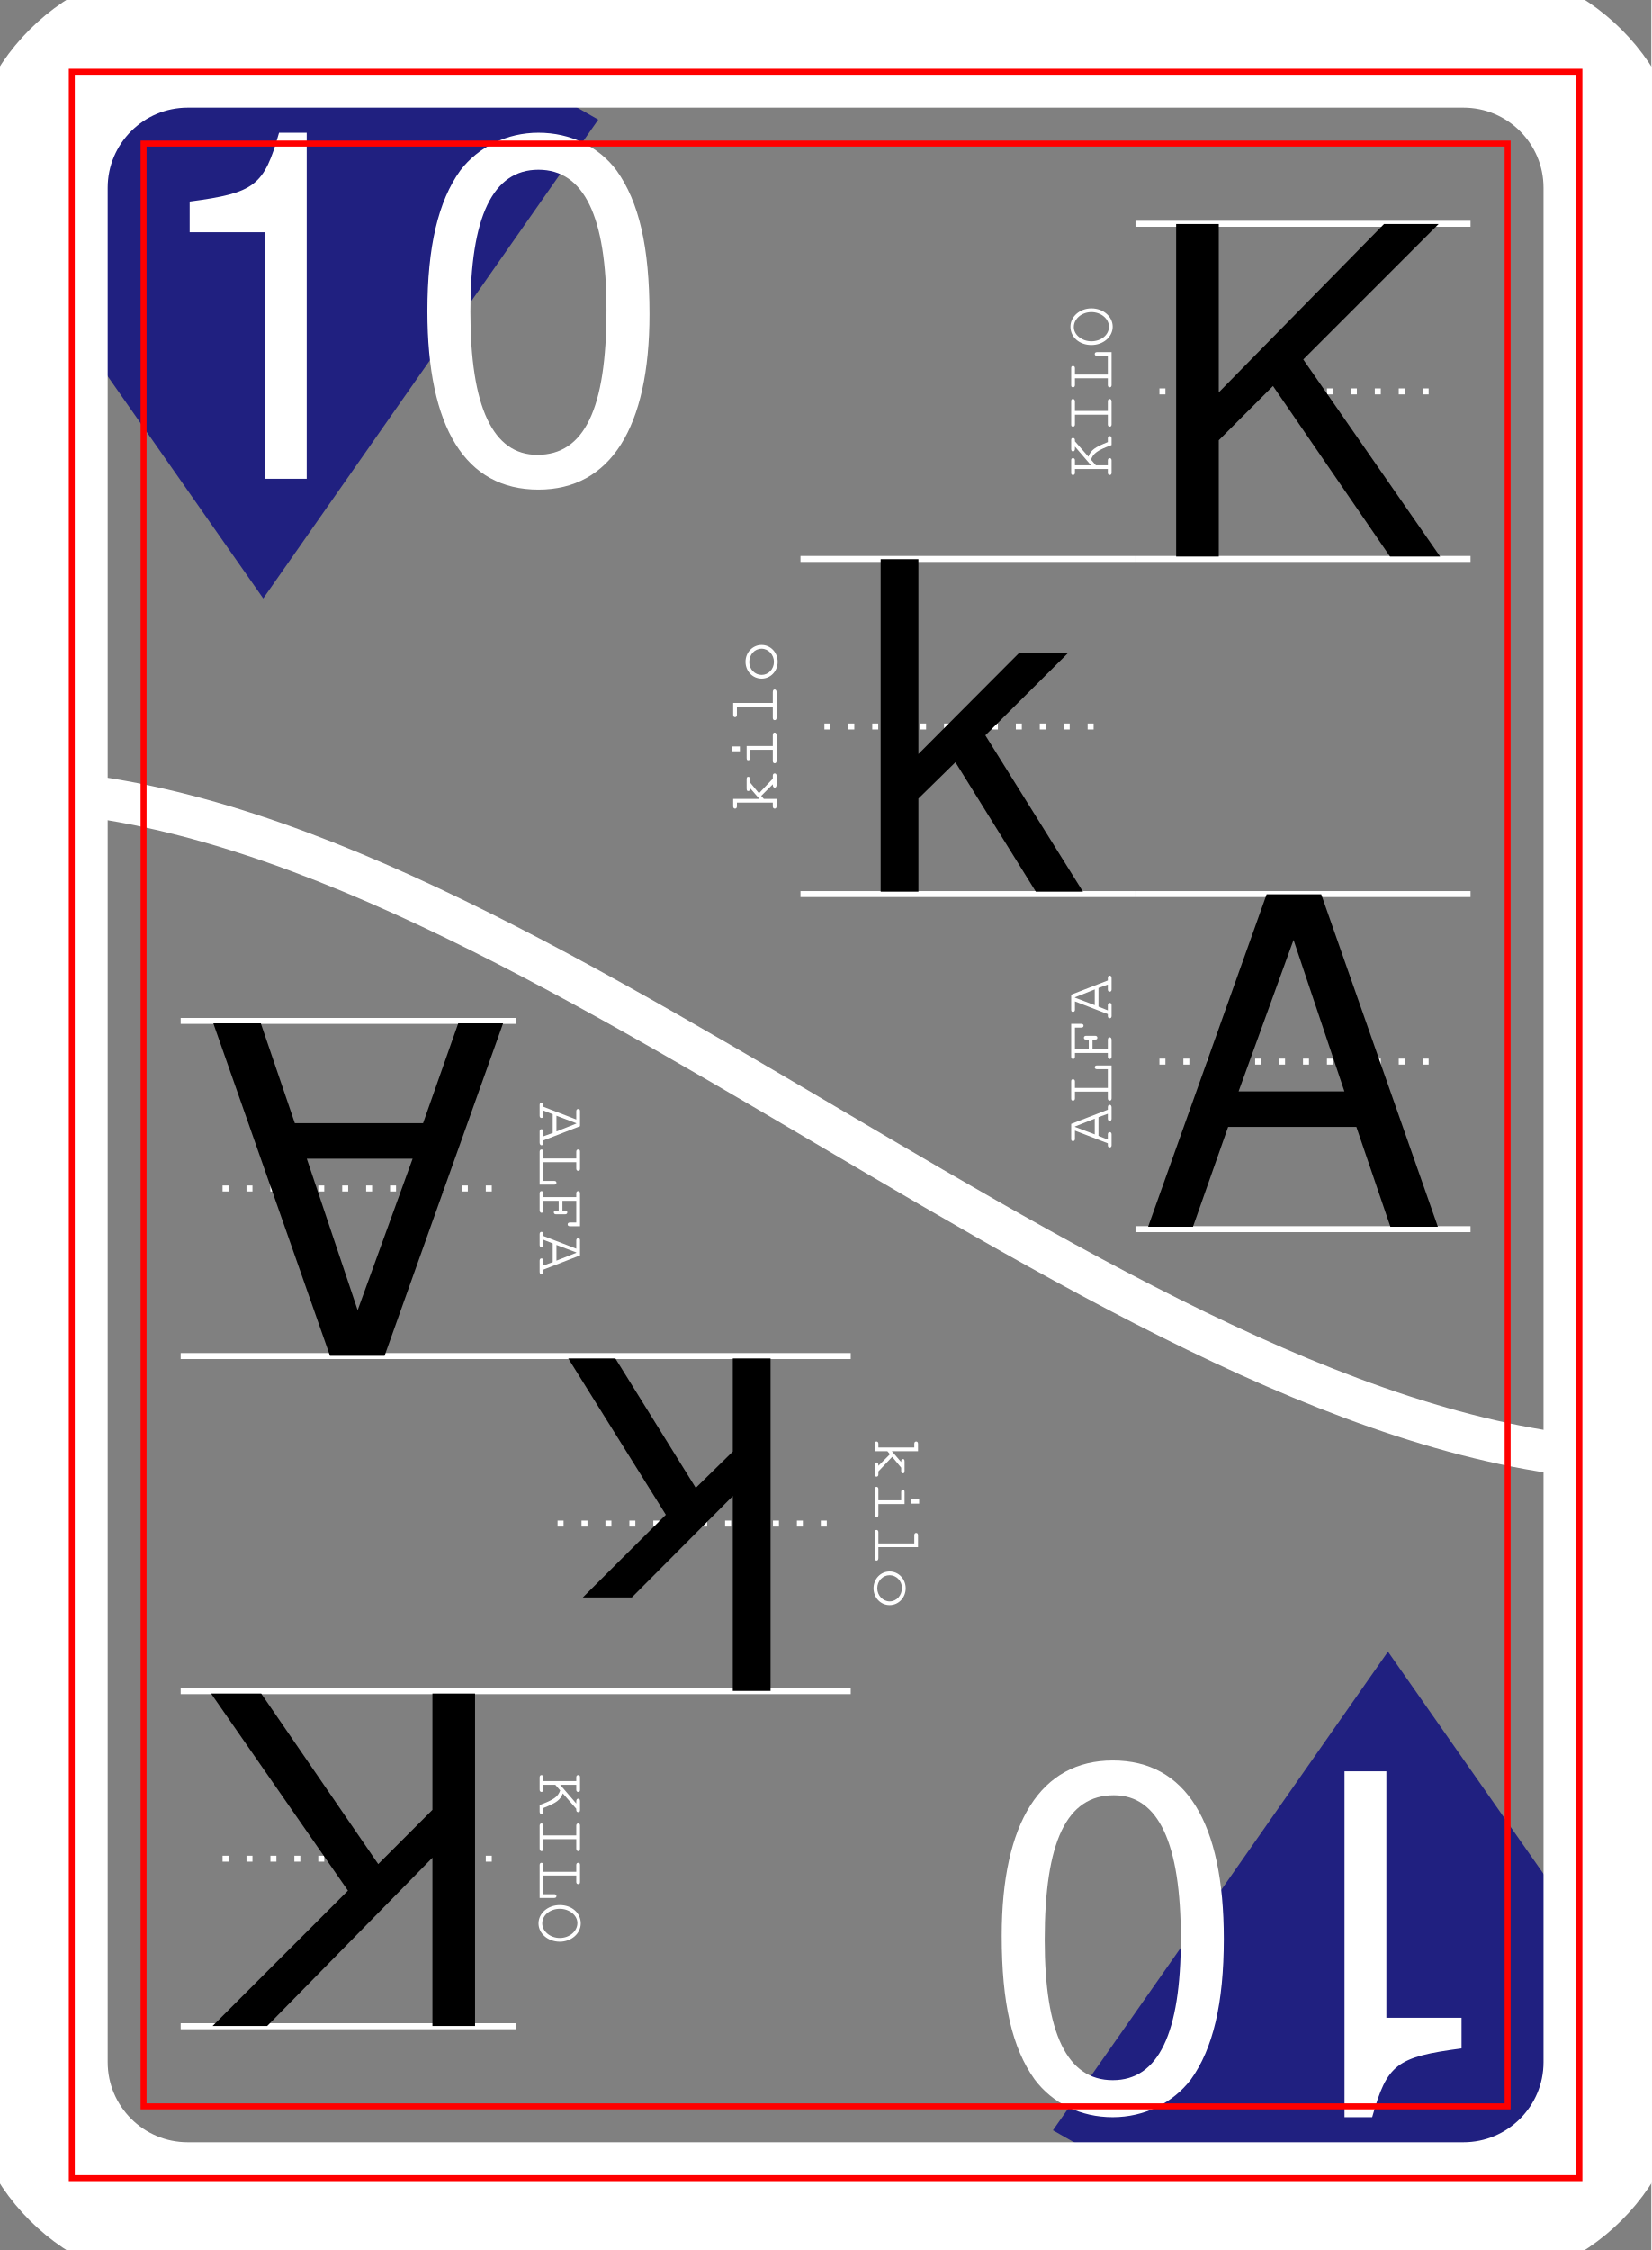
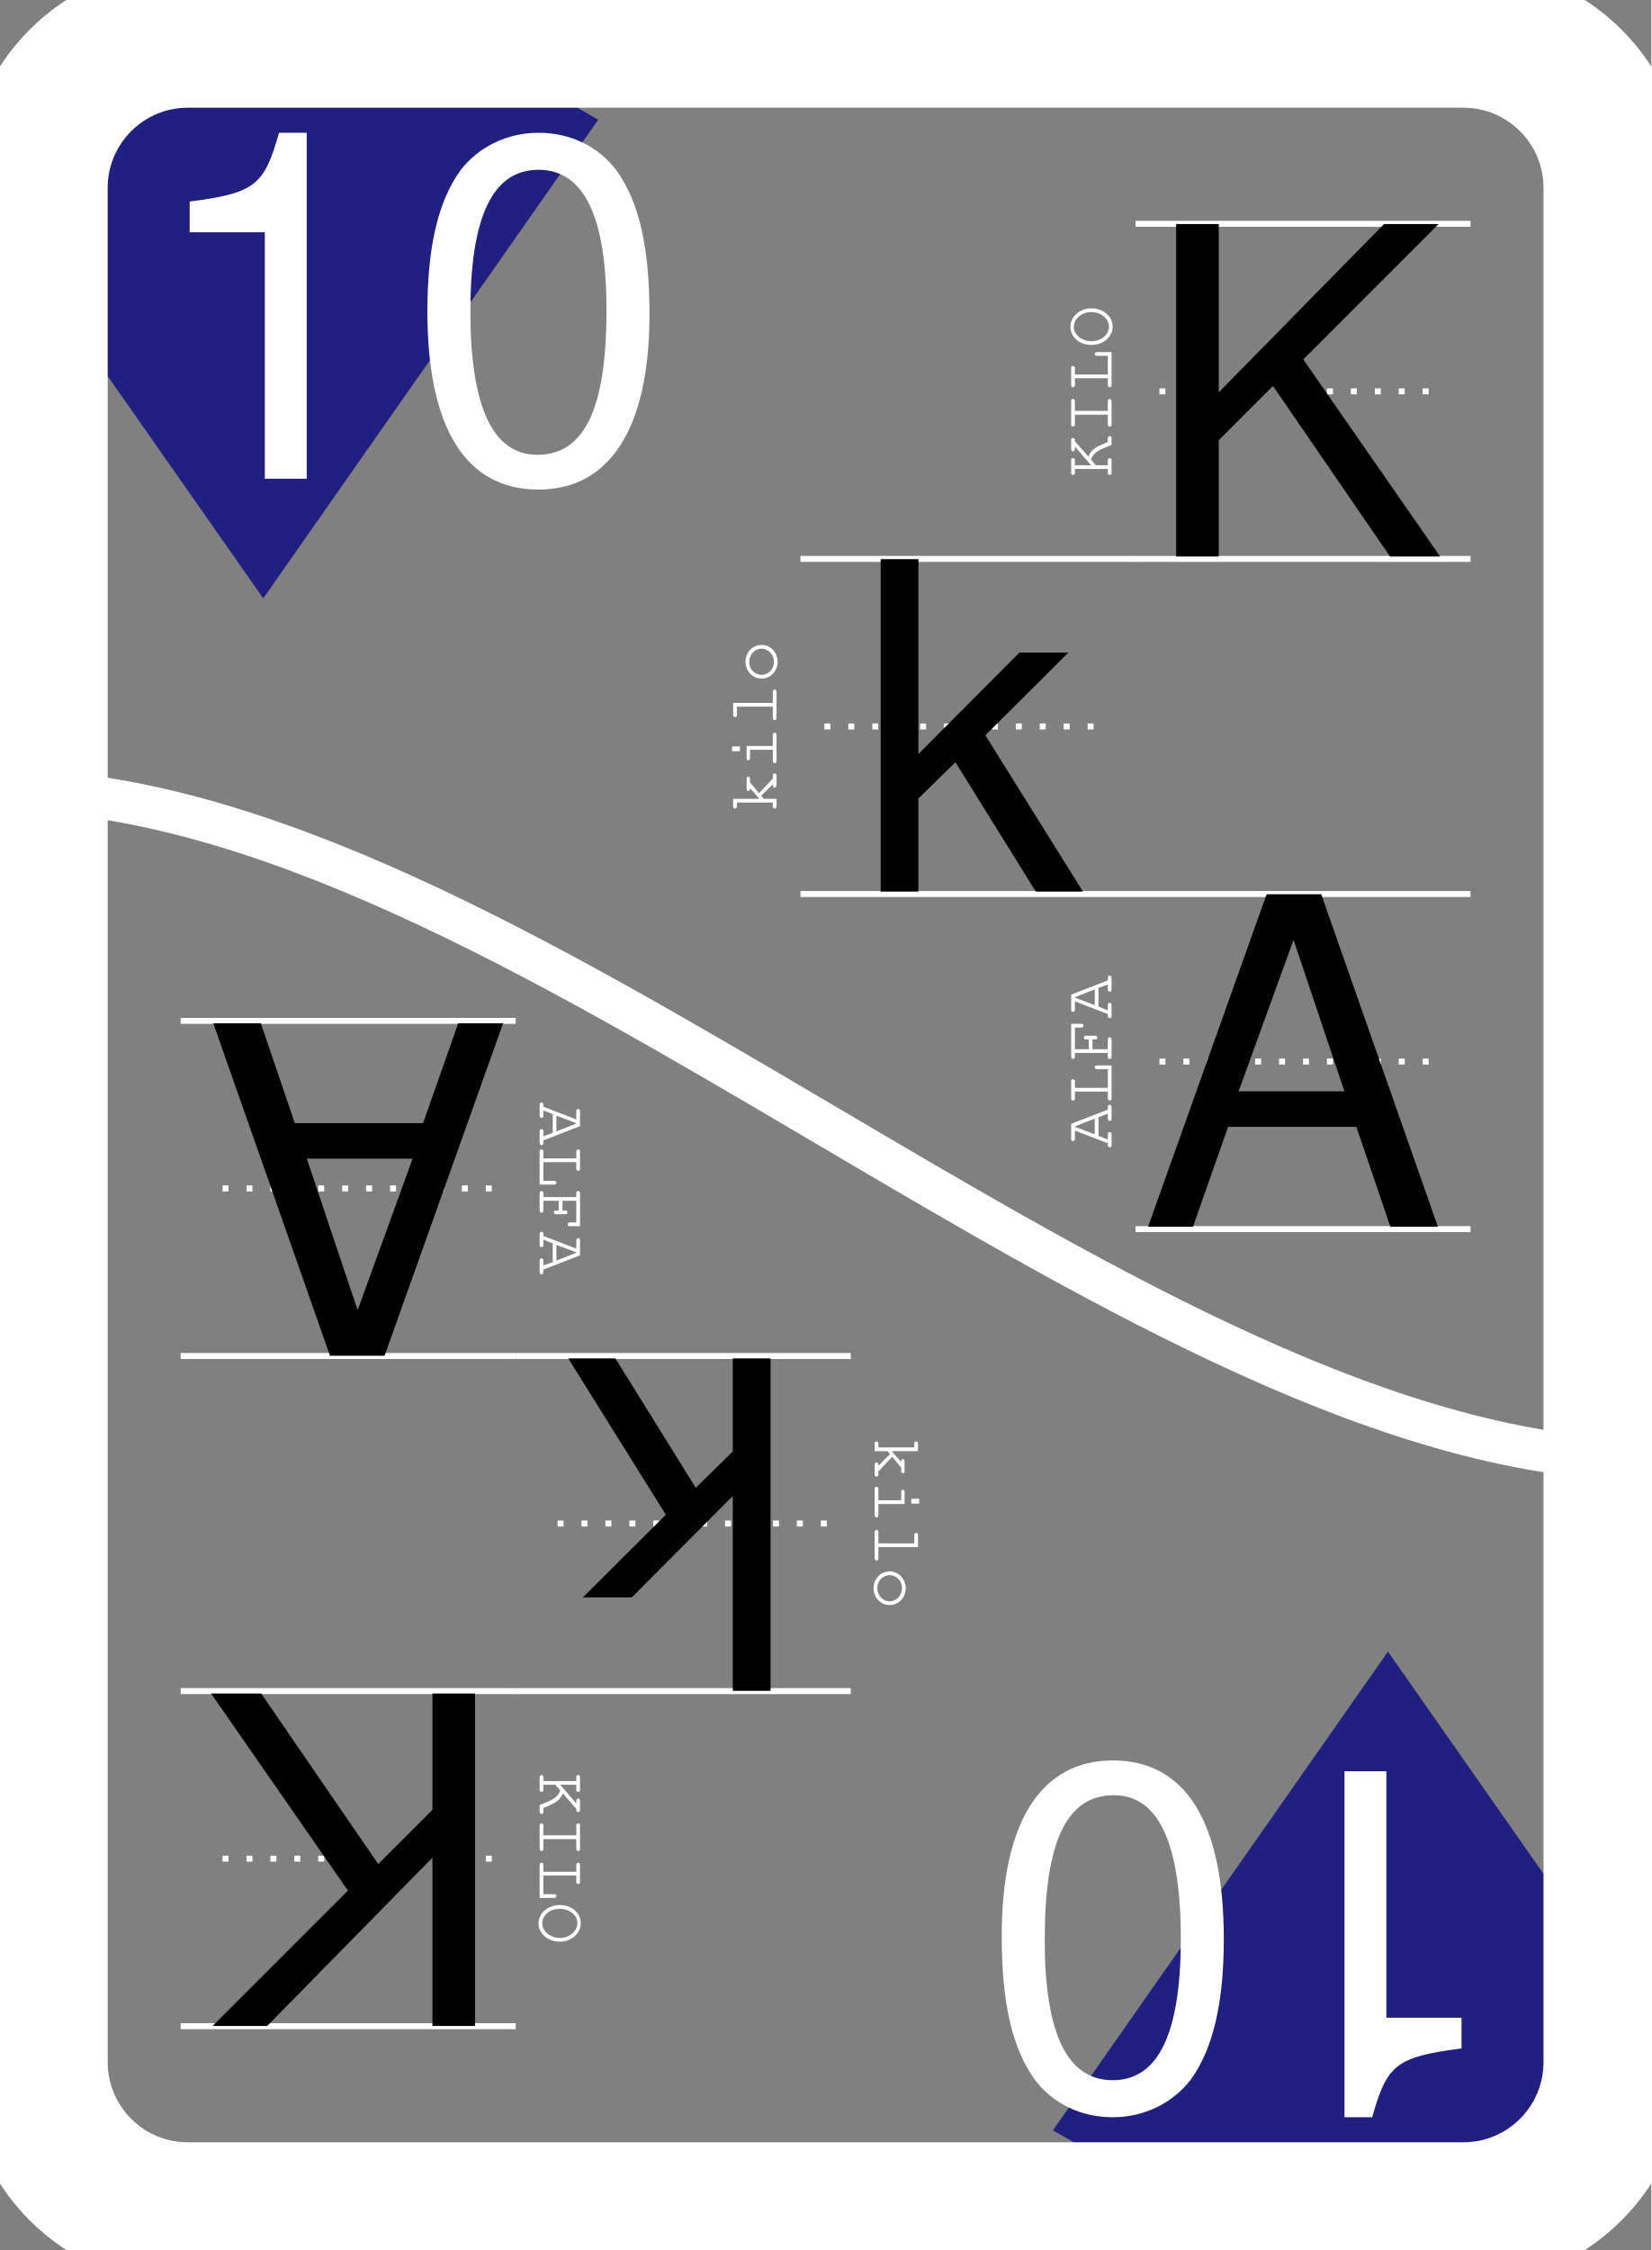
<svg xmlns="http://www.w3.org/2000/svg" xmlns:xlink="http://www.w3.org/1999/xlink" width="69mm" height="94mm" viewBox="-3 -3 69 94" version="1.1" id="card-10">
  <style>
    text { font-family:Helvetica; font-size:19.04px; line-height:1; fill:#000000;fill-opacity:1;stroke:none; }
   
   g.emoji path, g.emoji ellipse, g.emoji circle  { fill:none;stroke:#000000;stroke-width:1.0;stroke-linecap:round;stroke-miterlimit:4;stroke-dasharray:none;stroke-opacity:1 }
   g#card-10-formats-dark text { font-size:7px;fill:#ffffff; }
   g#card-10-thumb-up text, g#card-10-thumb-down text { font-size:7px; }
   path  { fill:none;stroke:#000000;stroke-width:1.0;stroke-linecap:butt;stroke-linejoin:miter;stroke-opacity:1; }
   path.suit { stroke:none; }
   g#card-10-border path  { fill:#808080;fill-opacity:1;stroke:#000000;stroke-width:1.5;stroke-opacity:1;stroke-miterlimit:4;stroke-dasharray:none; }
   g#card-10-lines path { fill:none;stroke:#ffffff;stroke-width:0.25;stroke-linecap:butt;stroke-linejoin:miter;stroke-miterlimit:4;stroke-dasharray:none;stroke-dashoffset:0;stroke-opacity:1 }
   g#card-10-lines-dark path { fill:none;stroke:#000000;stroke-width:0.5;stroke-linecap:butt;stroke-linejoin:miter;stroke-miterlimit:4;stroke-dasharray:none;stroke-dashoffset:0;stroke-opacity:1; }
   g#card-10-lines path.lines-center { stroke-dasharray:0.25, 0.75;}
  </style>
  <defs>
    <g id="card-10-heart-full" class="emoji" transform="translate(-7,-14)">
      <path d="M 7,14 C -5.5,3.5 2,-3 7,2 12,-3 19.5,3.5 7,14 Z" />
    </g>
    <g id="card-10-heart-broken" class="emoji" transform="translate(-7,-14)">
      <path d="M 3.119,0.918 C -0.516,1.134 -2.304,6.546 6.573,13.572            L 10.056,6.195 5.805,7.761 6.763,2.319            C 5.546,1.284 4.244,0.851 3.119,0.918 Z" />
      <path d="M 11.598,-0.031 C 10.627,-0.087 9.524,0.229 8.459,0.983            L 6.937,5.754 12.36,4.47 6.655,12.992            c 0.148,0.146 0.298,0.292 0.453,0.44            C 17.163,6.008 15.371,0.19 11.598,-0.031 Z" />
    </g>
    <g id="card-10-thumb" class="emoji">
      <path d="m 0.25,6 h 4 C 3.761,3.426 2.261,0.331 6.095,0.464           9.005,0.565 8.214,3.28 7.75,6 c 3,0 7,1 4,3 1,1 1,1 0,2 2,1 2,3 -11.5,2 z" />
      <path style="stroke-width:0.5" d="m 4.722,1.807 c 0,0 0.175,2.379 1.03,2.351           0.834,-0.027 0.855,-2.351 0.855,-2.351 z" />
    </g>
    <g id="card-10-thumb-down" transform="translate(-7,-14)">
      <g transform="translate(-0.1064203,-0.6459912)">
-         <path style="fill:none;stroke:#000000;stroke-width:0.342;stroke-miterlimit:4;stroke-dasharray:none;stroke-opacity:1" d="m 6.164,1.456 c -0.871,0.317 -1.75,0.576 -1.954,0.576 -0.337,6.56e-4 -0.37,0.279 -0.37,3.113 v 3.112 l 1.42,1.699 c 0.896,1.072 1.58,2.13 1.855,2.865 0.578,1.548 0.663,1.652 1.361,1.652 1.506,0 2.14,-1.654 1.302,-3.397 -0.703,-1.462 -0.703,-1.462 1.455,-1.462 1.649,0 1.96,-0.054 2.344,-0.408 0.354,-0.325 0.416,-0.551 0.31,-1.118 C 13.393,5.575 13.352,5.054 12.667,2.131 11.27,0.672 9.096,0.391 6.164,1.456 Z" />
-         <path style="fill:none;stroke:#000000;stroke-width:0.342;stroke-linecap:butt;stroke-linejoin:miter;stroke-miterlimit:4;stroke-dasharray:none;stroke-opacity:1" d="m 8.616,14.41 c 0.974,-0.083 0.526,-1.451 0.526,-1.451 l -1.294,-1.563 c -1.552,-0.039 -0.71,0.585 -1.051,0.707" />
-         <rect style="fill:none;fill-opacity:0.801;stroke:#000000;stroke-width:0.39;stroke-linecap:round;stroke-miterlimit:4;stroke-dasharray:none;stroke-opacity:1" width="3.565" height="7.378" x="0.302" y="2.094" />
+         <path d="m 6.164,1.456 c -0.871,0.317 -1.75,0.576 -1.954,0.576 -0.337,6.56e-4 -0.37,0.279 -0.37,3.113 v 3.112 l 1.42,1.699 c 0.896,1.072 1.58,2.13 1.855,2.865 0.578,1.548 0.663,1.652 1.361,1.652 1.506,0 2.14,-1.654 1.302,-3.397 -0.703,-1.462 -0.703,-1.462 1.455,-1.462 1.649,0 1.96,-0.054 2.344,-0.408 0.354,-0.325 0.416,-0.551 0.31,-1.118 C 13.393,5.575 13.352,5.054 12.667,2.131 11.27,0.672 9.096,0.391 6.164,1.456 Z" />
+         <path d="m 8.616,14.41 c 0.974,-0.083 0.526,-1.451 0.526,-1.451 l -1.294,-1.563 c -1.552,-0.039 -0.71,0.585 -1.051,0.707" />
+         <rect width="3.565" height="8.378" x="0.302" y="2.094" />
      </g>
    </g>
    <g id="card-10-thumb-up" class="emoji" transform="translate(-7,-14)">
      <g transform="translate(-0.1064198,-0.2965792)">
-         <path style="fill:none;stroke:#000000;stroke-width:0.342;stroke-miterlimit:4;stroke-dasharray:none;stroke-opacity:1" d="m 6.187,13.485 c -0.869,-0.317 -1.745,-0.576 -1.948,-0.576 -0.336,-6.46e-4 -0.369,-0.279 -0.369,-3.113 v -3.112 l 1.416,-1.699 c 0.893,-1.072 1.576,-2.13 1.849,-2.865 0.576,-1.548 0.661,-1.652 1.357,-1.652 1.501,0 2.134,1.654 1.298,3.397 -0.701,1.462 -0.701,1.462 1.45,1.462 1.644,0 1.954,0.054 2.337,0.408 0.353,0.325 0.415,0.551 0.309,1.118 -0.493,2.514 -0.534,3.035 -1.217,5.958 -1.392,1.459 -3.56,1.74 -6.483,0.674 z" />
-         <path style="fill:none;stroke:#000000;stroke-width:0.342;stroke-linecap:butt;stroke-linejoin:miter;stroke-miterlimit:4;stroke-dasharray:none;stroke-opacity:1" d="m 8.632,0.531 c 0.971,0.083 0.524,1.451 0.524,1.451 l -1.29,1.563 c -1.548,0.039 -0.708,-0.585 -1.048,-0.707" />
-         <rect style="fill:none;fill-opacity:0.801;stroke:#000000;stroke-width:0.39;stroke-linecap:round;stroke-miterlimit:4;stroke-dasharray:none;stroke-opacity:1" id="rect1836" width="3.555" height="7.378" x="0.301" y="6.697" />
+         <path d="m 6.187,13.485 c -0.869,-0.317 -1.745,-0.576 -1.948,-0.576 -0.336,-6.46e-4 -0.369,-0.279 -0.369,-3.113 v -3.112 l 1.416,-1.699 c 0.893,-1.072 1.576,-2.13 1.849,-2.865 0.576,-1.548 0.661,-1.652 1.357,-1.652 1.501,0 2.134,1.654 1.298,3.397 -0.701,1.462 -0.701,1.462 1.45,1.462 1.644,0 1.954,0.054 2.337,0.408 0.353,0.325 0.415,0.551 0.309,1.118 -0.493,2.514 -0.534,3.035 -1.217,5.958 -1.392,1.459 -3.56,1.74 -6.483,0.674 z" />
+         <path d="m 8.632,0.531 c 0.971,0.083 0.524,1.451 0.524,1.451 l -1.29,1.563 c -1.548,0.039 -0.708,-0.585 -1.048,-0.707" />
+         <rect width="3.555" height="8.378" x="0.301" y="6.697" />
      </g>
    </g>
    <g id="card-10-sad" class="emoji" transform="translate(-7,-14)">
      <ellipse id="card-10-sad-right-eye" cx="9.5" cy="4" rx="0.25" ry="0.75" />
      <ellipse id="card-10-sad-left-eye" cx="4.5" cy="4" rx="0.25" ry="0.75" />
      <circle id="card-10-sad-face" cx="7" cy="7" r="7" />
      <path id="card-10-sad-frown" d="m 3,10 c 1.5,-3 6,-3 8,0" />
    </g>
    <g id="card-10-happy" class="emoji" transform="translate(-7,-14)">
      <ellipse id="card-10-happy-right-eye" cx="9.5" cy="4" rx="0.25" ry="0.75" />
      <ellipse id="card-10-happy-left-eye" cx="4.5" cy="4" rx="0.25" ry="0.75" />
      <circle id="card-10-happy-face" cx="7" cy="7" r="7" />
      <path id="card-10-happy-smile" d="m 3,8 c 1.5,4 6,4 8,0" />
    </g>
    <g id="card-10-suit-club" transform="translate(7,7)">
      <path id="card-10-suit-club-flower" style="fill:#208020;stroke:none" d="     M -7.347880794884119e-16,4.0      C 3.365,12.557 12.557,-3.365 3.464,-2.0      C 9.192,-9.192 -9.192,-9.192 -3.464,-2      C -12.557,-3.365 -3.365,12.557 -7.347880794884119e-16,4.0      Z     " />
      <path id="card-10-suit-club-stem" style="fill:#208020;stroke:none" d="     m 0,7.0      h -1.5      c 1.5,-1.5 1.5,-7.0 1.5,-7.0      c 0,0 0,5.5 1.5,7.0      z" />
    </g>
    <g id="card-10-suit-heart">
      <path style="fill:#802020;stroke:none" d="M 7,14 C -5.5,3.5 2,-3 7,2 12,-3 19.5,3.5 7,14 Z" />
    </g>
    <g id="card-10-suit-diamond">
      <path style="fill:#202080;stroke:none" d="m 7,14 -7,-10 7,-4 7,4 z" />
    </g>
    <g id="card-10-suit-spade">
      <path style="fill:#202020;stroke:none" d="M 7,0 C -5.5,10.5 2,17 7,12 12,17 19.5,10.5 7,0 Z" />
      <path style="fill:#202020;stroke:none" d="m 7,14 h -1.5 c 1.5,-1.5 1.5,-7.0 1.5,-7.0 c 0,0 0,5.5 1.5,7.0 z" />
    </g>
    <g id="card-10-lines">
      <path d="m 0,0 14,0" />
      <path class="lines-center" d="m 1,7 12,0" />
      <path d="m 0,14 14,0" />
    </g>
    <g id="card-10-lines-dark">
      
      
      
    </g>
    <g id="card-10-translate-text">
      <text xml:space="preserve" x="37.45" y="34.25" text-anchor="middle">k</text>
      <text xml:space="preserve" x="51" y="20.25" text-anchor="middle">K</text>
      <text xml:space="preserve" x="51" y="48.25" text-anchor="middle">A</text>
    </g>
    <g id="card-10-translate-pics">
      <use x="37.45" y="34.25" xlink:href="#card-10-" />
      <use x="51" y="20.25" xlink:href="#card-10-" />
      <use x="51" y="48.25" xlink:href="#card-10-" />
    </g>
    <g id="card-10-formats">
      <g id="formats-up" transform="translate(44.45,6.35)">
        <use xlink:href="#card-10-lines" />
        <text transform="rotate(-90) translate(-7,-1)" xml:space="preserve" text-anchor="middle" style="font-size:3px;line-height:1;font-family:Courier;fill:#ffffff;fill-opacity:1;stroke:#ffffff;stroke-width:0;stroke-miterlimit:4;stroke-dasharray:none;stroke-opacity:1">KILO</text>
      </g>
      <g id="card-10-formats-plain" transform="translate(30.45,20.35)">
        <use xlink:href="#card-10-lines" />
        <text transform="rotate(-90) translate(-7,-1)" xml:space="preserve" text-anchor="middle" style="font-size:3px;line-height:1;font-family:Courier;fill:#ffffff;fill-opacity:1;stroke:#ffffff;stroke-width:0;stroke-miterlimit:4;stroke-dasharray:none;stroke-opacity:1">kilo</text>
      </g>
      <g id="card-10-formats-down" transform="translate(44.45,34.35)">
        <use xlink:href="#card-10-lines" />
        <text transform="rotate(-90) translate(-7,-1)" xml:space="preserve" text-anchor="middle" style="font-size:3px;line-height:1;font-family:Courier;fill:#ffffff;fill-opacity:1;stroke:#ffffff;stroke-width:0;stroke-miterlimit:4;stroke-dasharray:none;stroke-opacity:1">ALFA</text>
      </g>
      <text xml:space="preserve" text-anchor="middle" style="font-size:7px;line-height:1;font-family:Courier;fill:#ffffff;fill-opacity:1;stroke:#ffffff;stroke-width:0;stroke-miterlimit:4;stroke-dasharray:none;stroke-opacity:1" x="51.45" y="28.50" />
    </g>
    <g id="card-10-formats-dark">
      <g id="card-10-formats-up" transform="translate(44.45,6.35)">
        <use xlink:href="#card-10-lines-dark" />
        <text transform="rotate(-90) translate(-7,-1)" xml:space="preserve" text-anchor="middle" style="font-size:3px;line-height:1;font-family:Courier;fill:#ffffff;fill-opacity:1;stroke:#ffffff;stroke-width:0;stroke-miterlimit:4;stroke-dasharray:none;stroke-opacity:1">KILO</text>
      </g>
      <g id="card-10-formats-plain" transform="translate(30.45,20.35)">
        <use xlink:href="#card-10-lines-dark" />
        <text transform="rotate(-90) translate(-7,18.5)" xml:space="preserve" text-anchor="middle" style="font-size:4px;line-height:1;font-family:Courier;fill:#ffffff;fill-opacity:1;stroke:#ffffff;stroke-width:0;stroke-miterlimit:4;stroke-dasharray:none;stroke-opacity:1">kilo</text>
      </g>
      <g id="card-10-formats-down" transform="translate(44.45,34.35)">
        <use xlink:href="#card-10-lines-dark" />
        <text transform="rotate(-90) translate(-7,-1)" xml:space="preserve" text-anchor="middle" style="font-size:3px;line-height:1;font-family:Courier;fill:#ffffff;fill-opacity:1;stroke:#ffffff;stroke-width:0;stroke-miterlimit:4;stroke-dasharray:none;stroke-opacity:1">ALFA</text>
      </g>
      <text xml:space="preserve" text-anchor="middle" style="fill:#000000;font-size:150%" x="51.45" y="36" />
    </g>
  </defs>
  <g id="card-10-main-layer">
    <rect x="-3" y="-3" width="69" height="94" style="fill:#808080" />
    <use opacity="1" transform="matrix(2,0,0,2,-6,-6)" xlink:href="#card-10-suit-diamond" />
    <use xlink:href="#card-10-formats" />
    <g transform="rotate(180,31.5,44)">
      <use opacity="1" transform="matrix(2,0,0,2,-6,-6)" xlink:href="#card-10-suit-diamond" />
      <use xlink:href="#card-10-formats" />
    </g>
    <g id="card-10-border">
      <rect x="-1.5" y="-1.5" width="66" height="91" rx="6.35" opacity="1.0" style="fill:none;stroke:#ffffff;stroke-width:6.0" />
      <path id="card-10-border-separator" style="stroke:#ffffff;stroke-width:1.75;fill:none;" d="M -3.0,30 C 18.5,30 44.5,58 66,58" />
    </g>
    <g id="card-10-upward">
      <text x="14" y="17" style="font-family:Helvetica;font-size:20px;fill:#fff" text-anchor="middle">10</text>
      <use xlink:href="#card-10-translate-text" />
    </g>
    <use xlink:href="#card-10-upward" transform="rotate(180,31.5,44)" />
-     <rect x="0" y="0" width="63" height="88" style="stroke:#f00;stroke-width:0.25;fill:none;" />
-     <rect x="3" y="3" width="57" height="82" style="stroke:#f00;stroke-width:0.25;fill:none;" />
  </g>
</svg>
